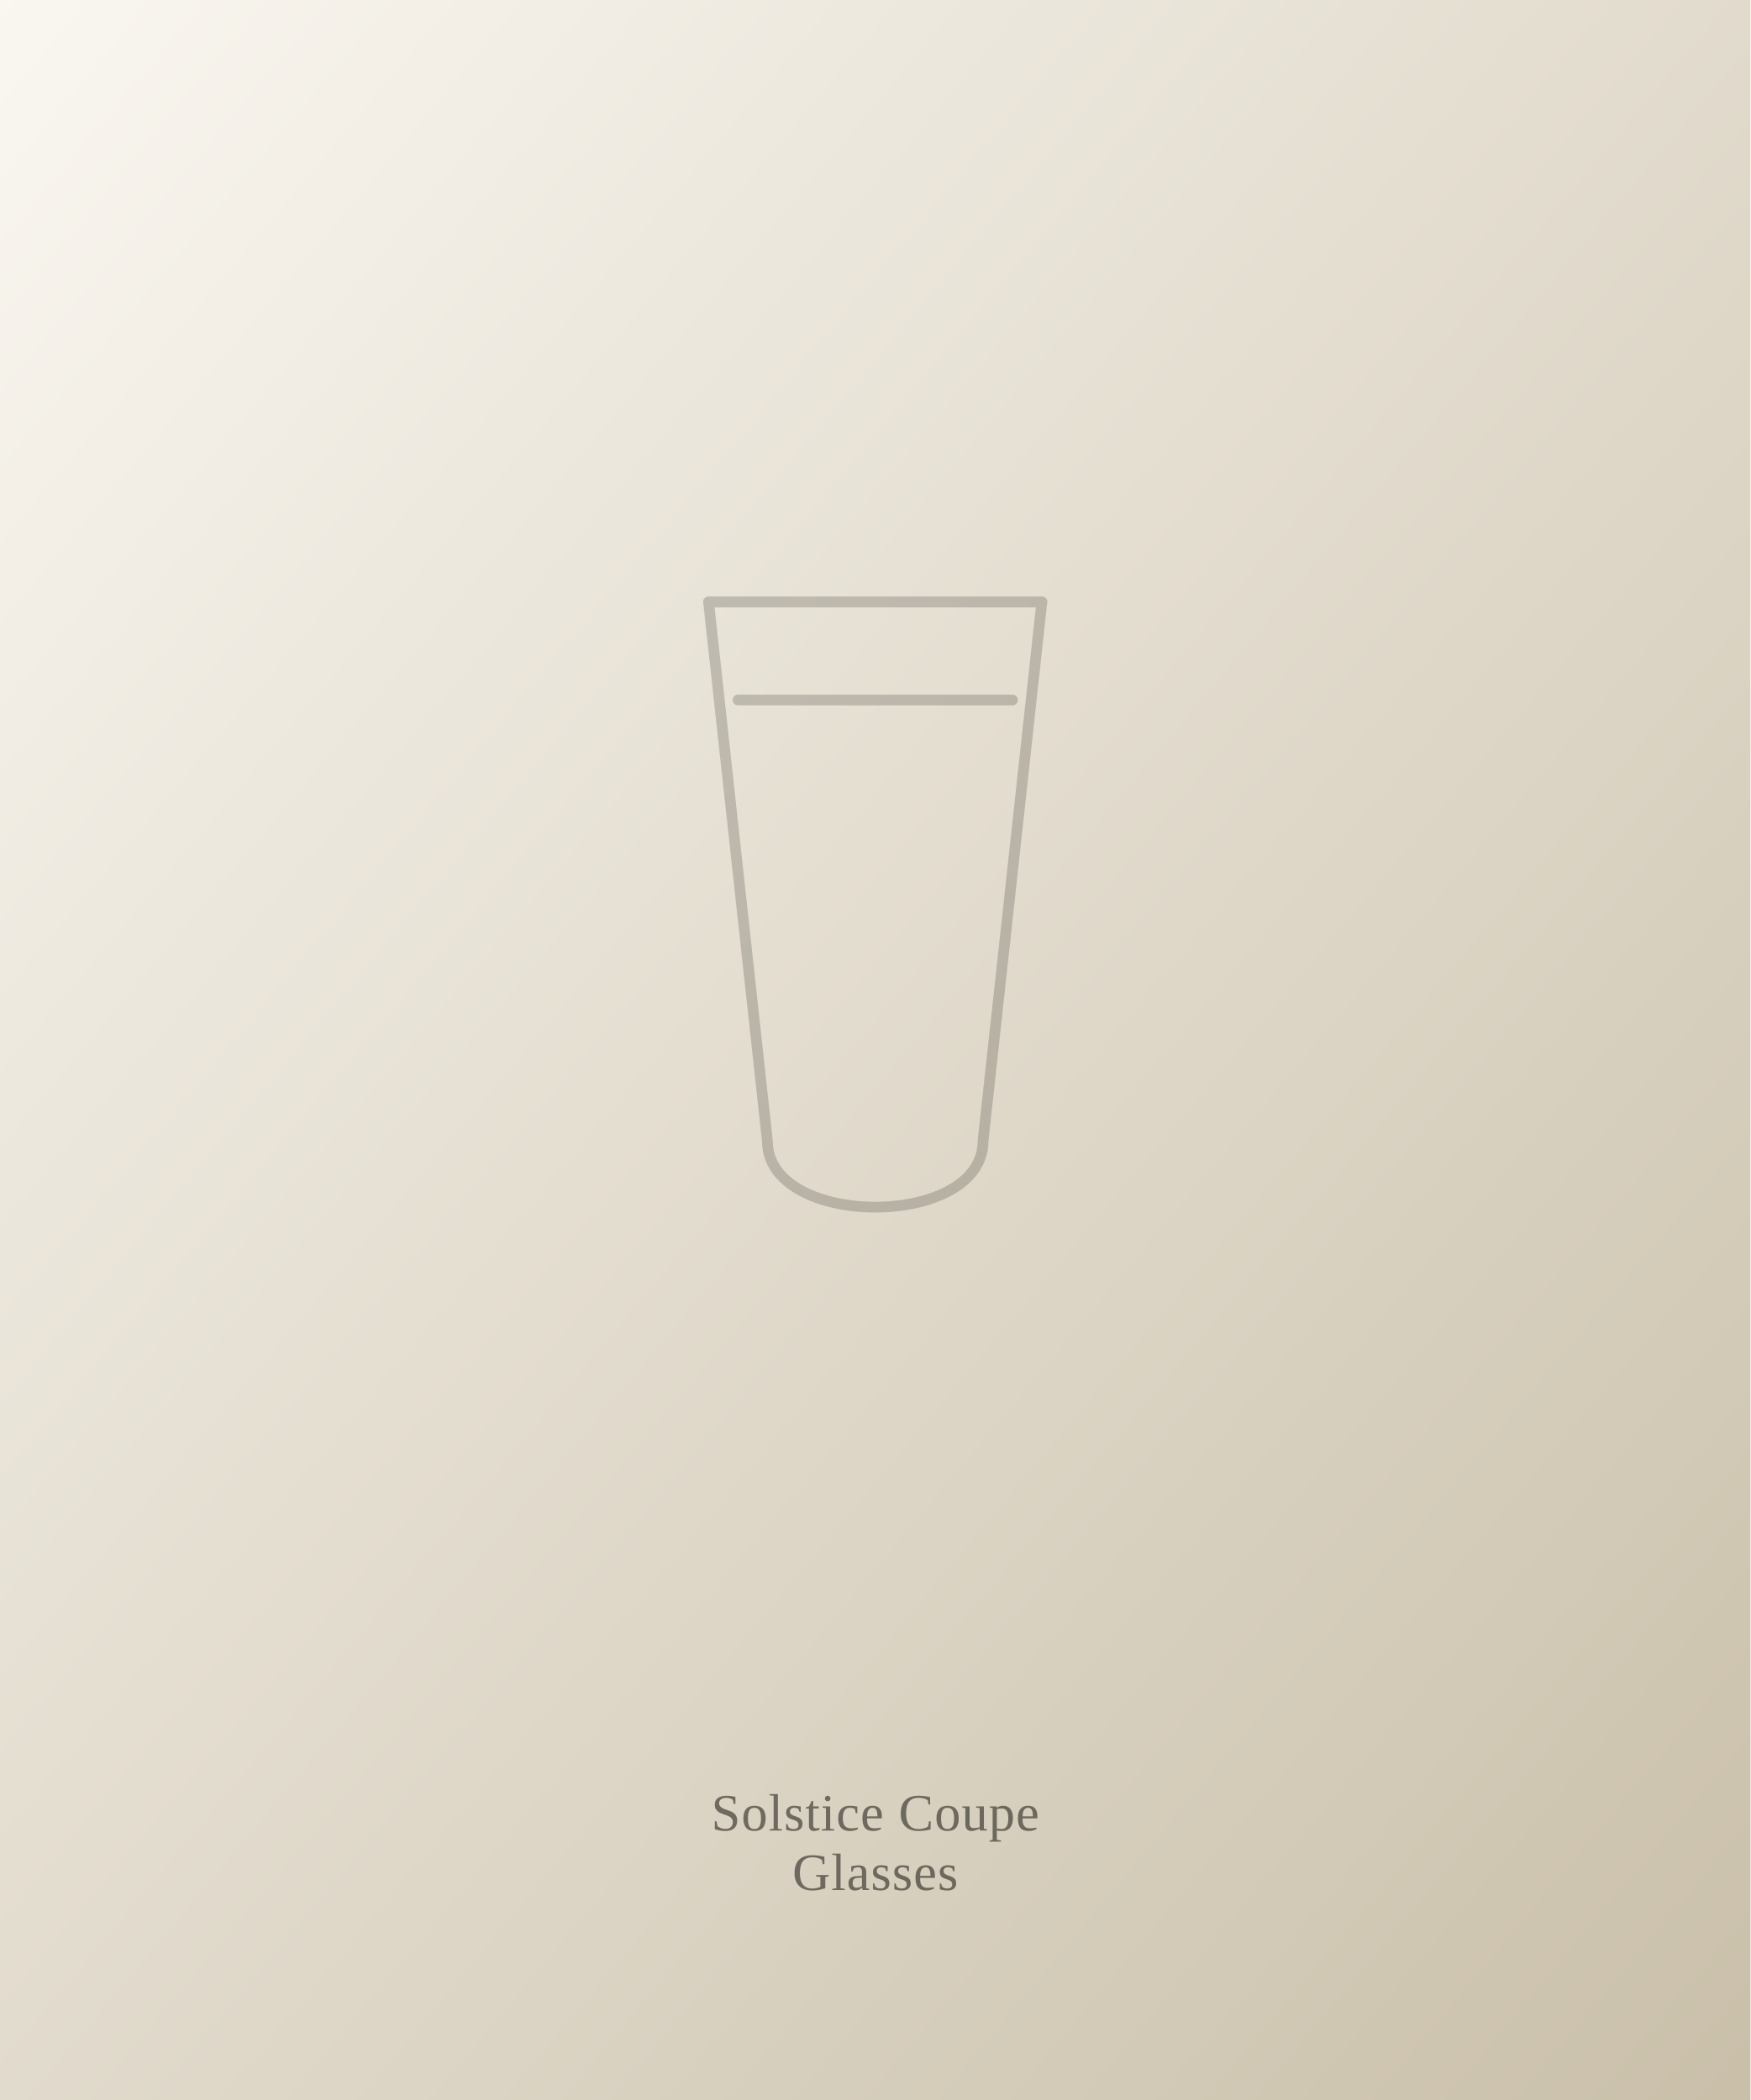
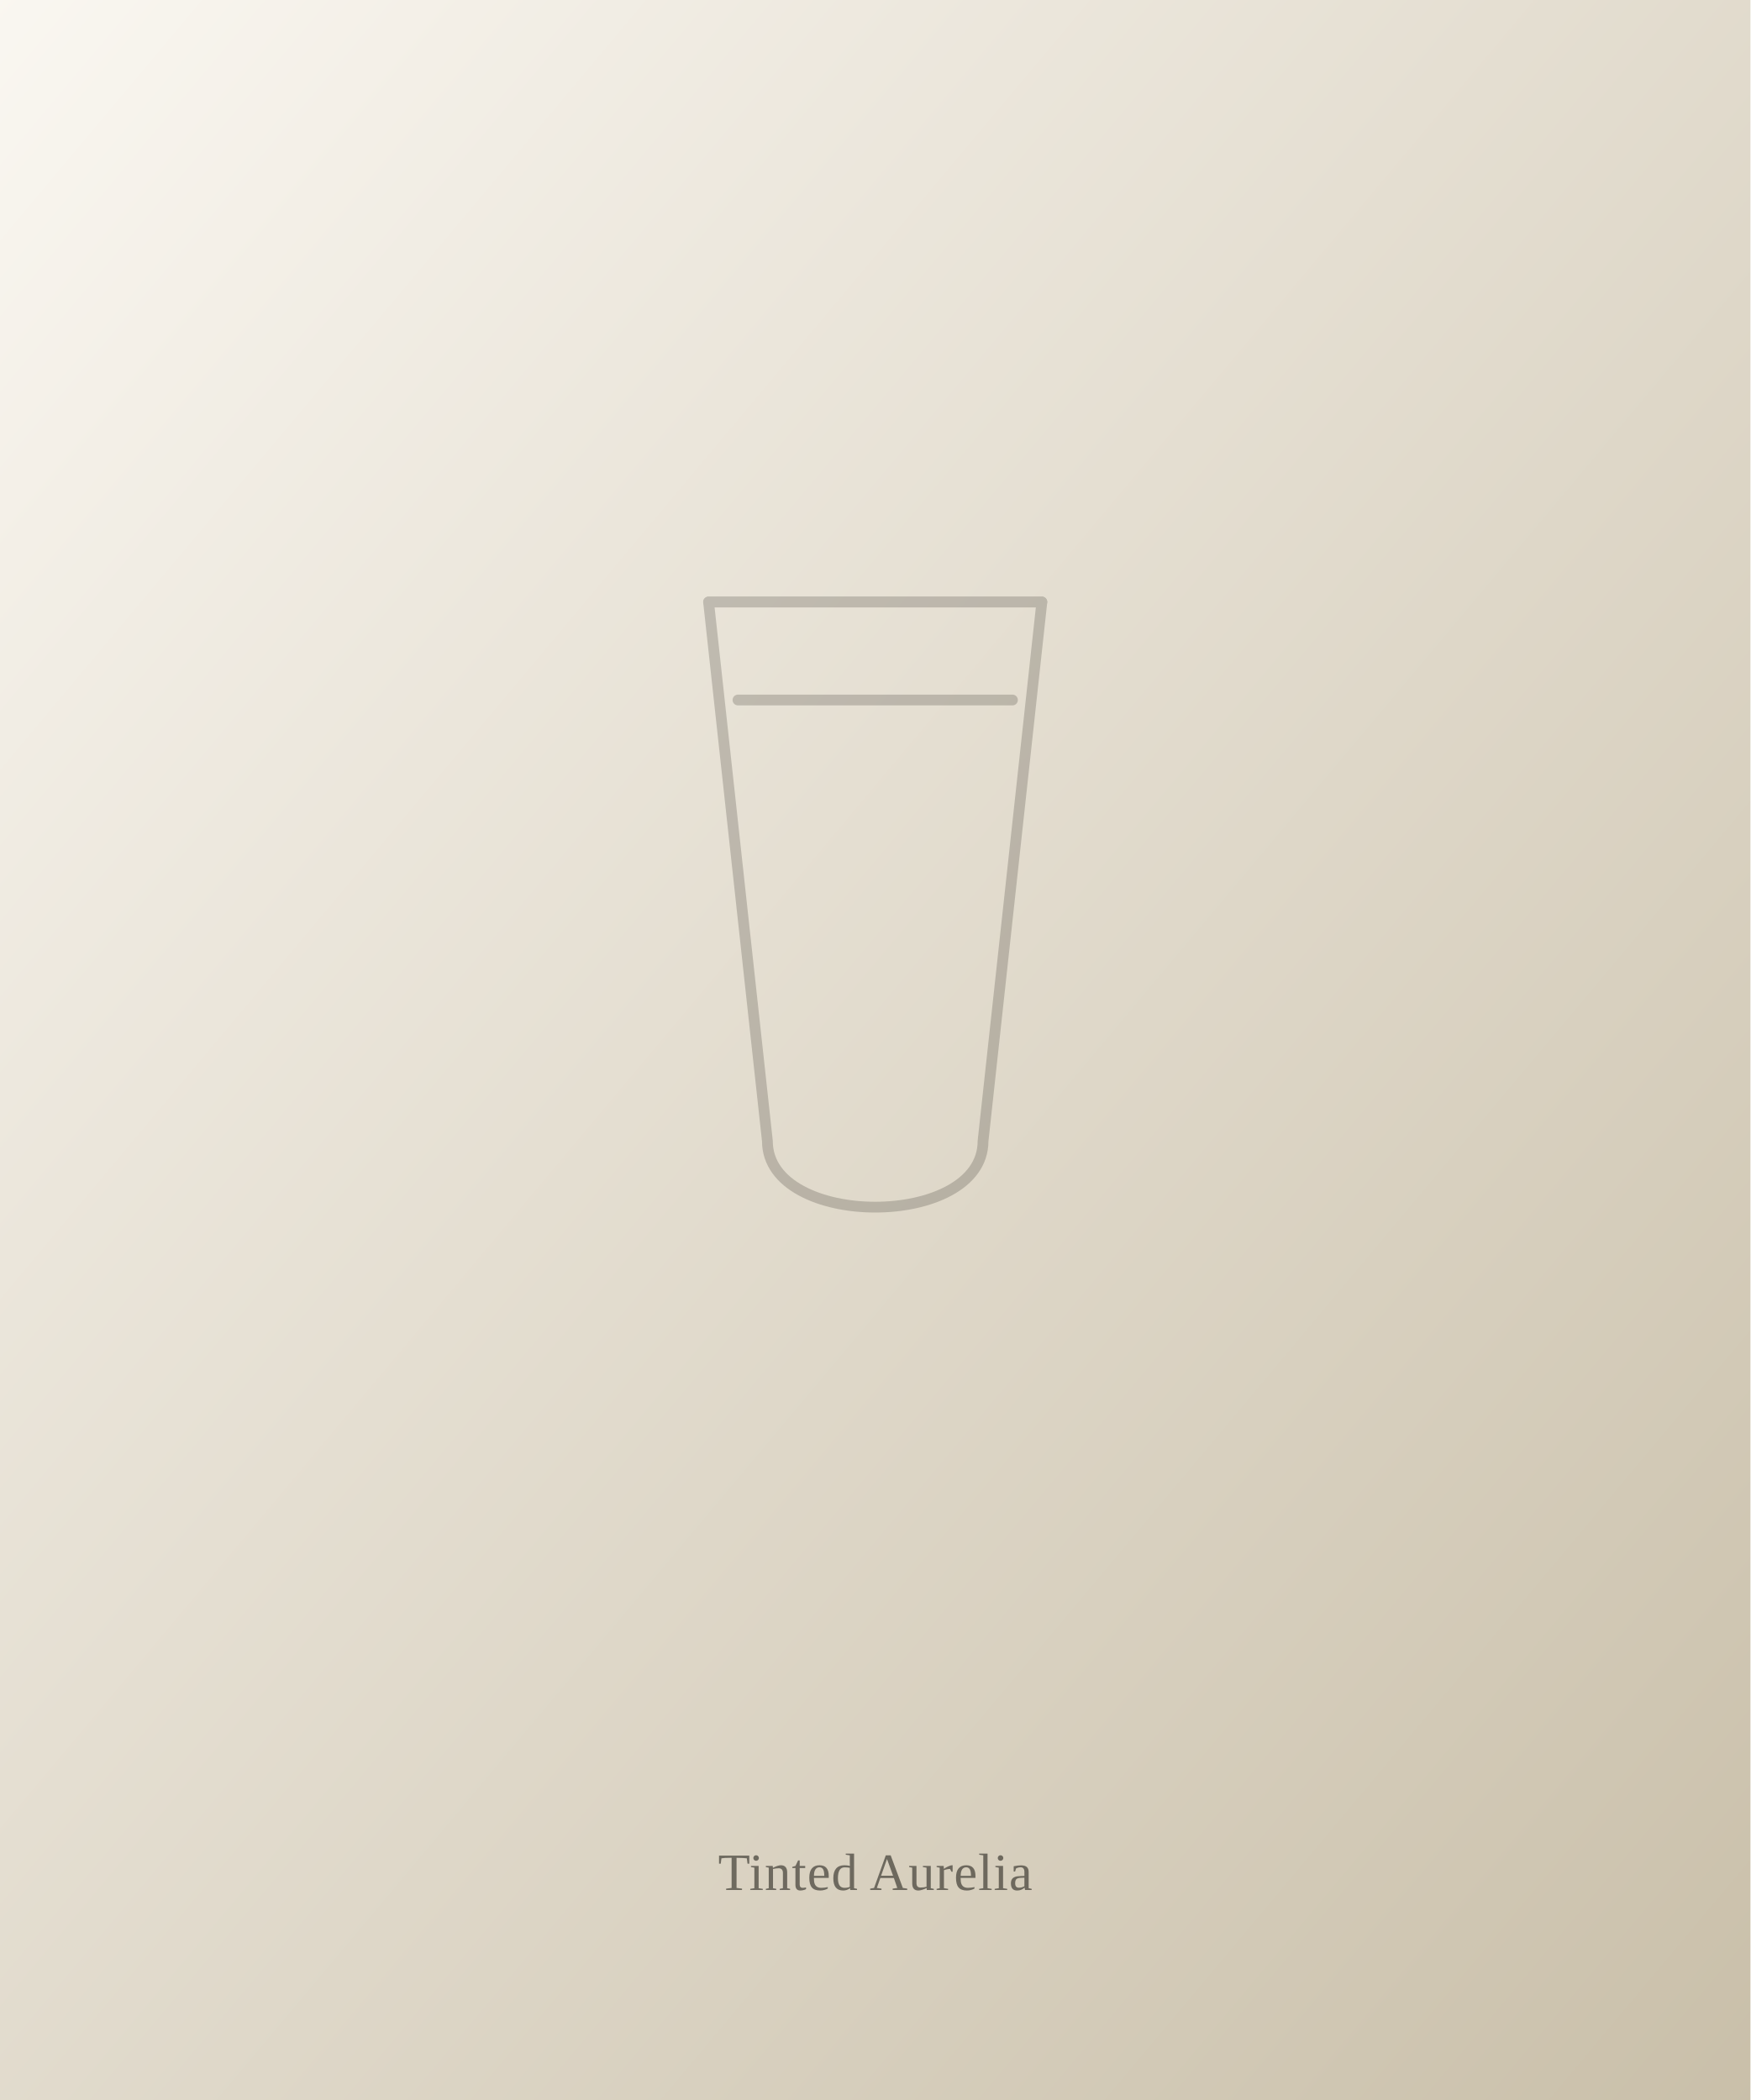
<svg xmlns="http://www.w3.org/2000/svg" width="1000" height="1200" viewBox="0 0 1000 1200">
  <defs>
-     <linearGradient id="g-3813078256-2" x1="0%" y1="0%" x2="100%" y2="100%">
+     <linearGradient id="g-569033882-1" x1="0%" y1="0%" x2="100%" y2="100%">
      <stop offset="0%" stop-color="#faf7f1" />
      <stop offset="100%" stop-color="#c9bfa9" />
    </linearGradient>
  </defs>
-   <rect width="1000" height="1200" fill="url(#g-3813078256-2)" />
+   <rect width="1000" height="1200" fill="url(#g-569033882-1)" />
  <g transform="translate(500 540) scale(2.8)" fill="none" stroke="#17150f" stroke-width="2.2" opacity="0.2" stroke-linecap="round" stroke-linejoin="round">
    <path d="M -34 -70 L -22 40 C -22 58 22 58 22 40 L 34 -70 Z" />
    <path d="M -34 -70 L 34 -70" />
    <path d="M -28 -50 L 28 -50" />
  </g>
-   <text x="500" y="1046" text-anchor="middle" font-family="Georgia, 'Times New Roman', serif" font-size="30" fill="#17150f" fill-opacity="0.55" letter-spacing="0.5">Solstice Coupe</text>
-   <text x="500" y="1080" text-anchor="middle" font-family="Georgia, 'Times New Roman', serif" font-size="30" fill="#17150f" fill-opacity="0.55" letter-spacing="0.5">Glasses</text>
+   <text x="500" y="1080" text-anchor="middle" font-family="Georgia, 'Times New Roman', serif" font-size="30" fill="#17150f" fill-opacity="0.55" letter-spacing="0.5">Tinted Aurelia</text>
</svg>
